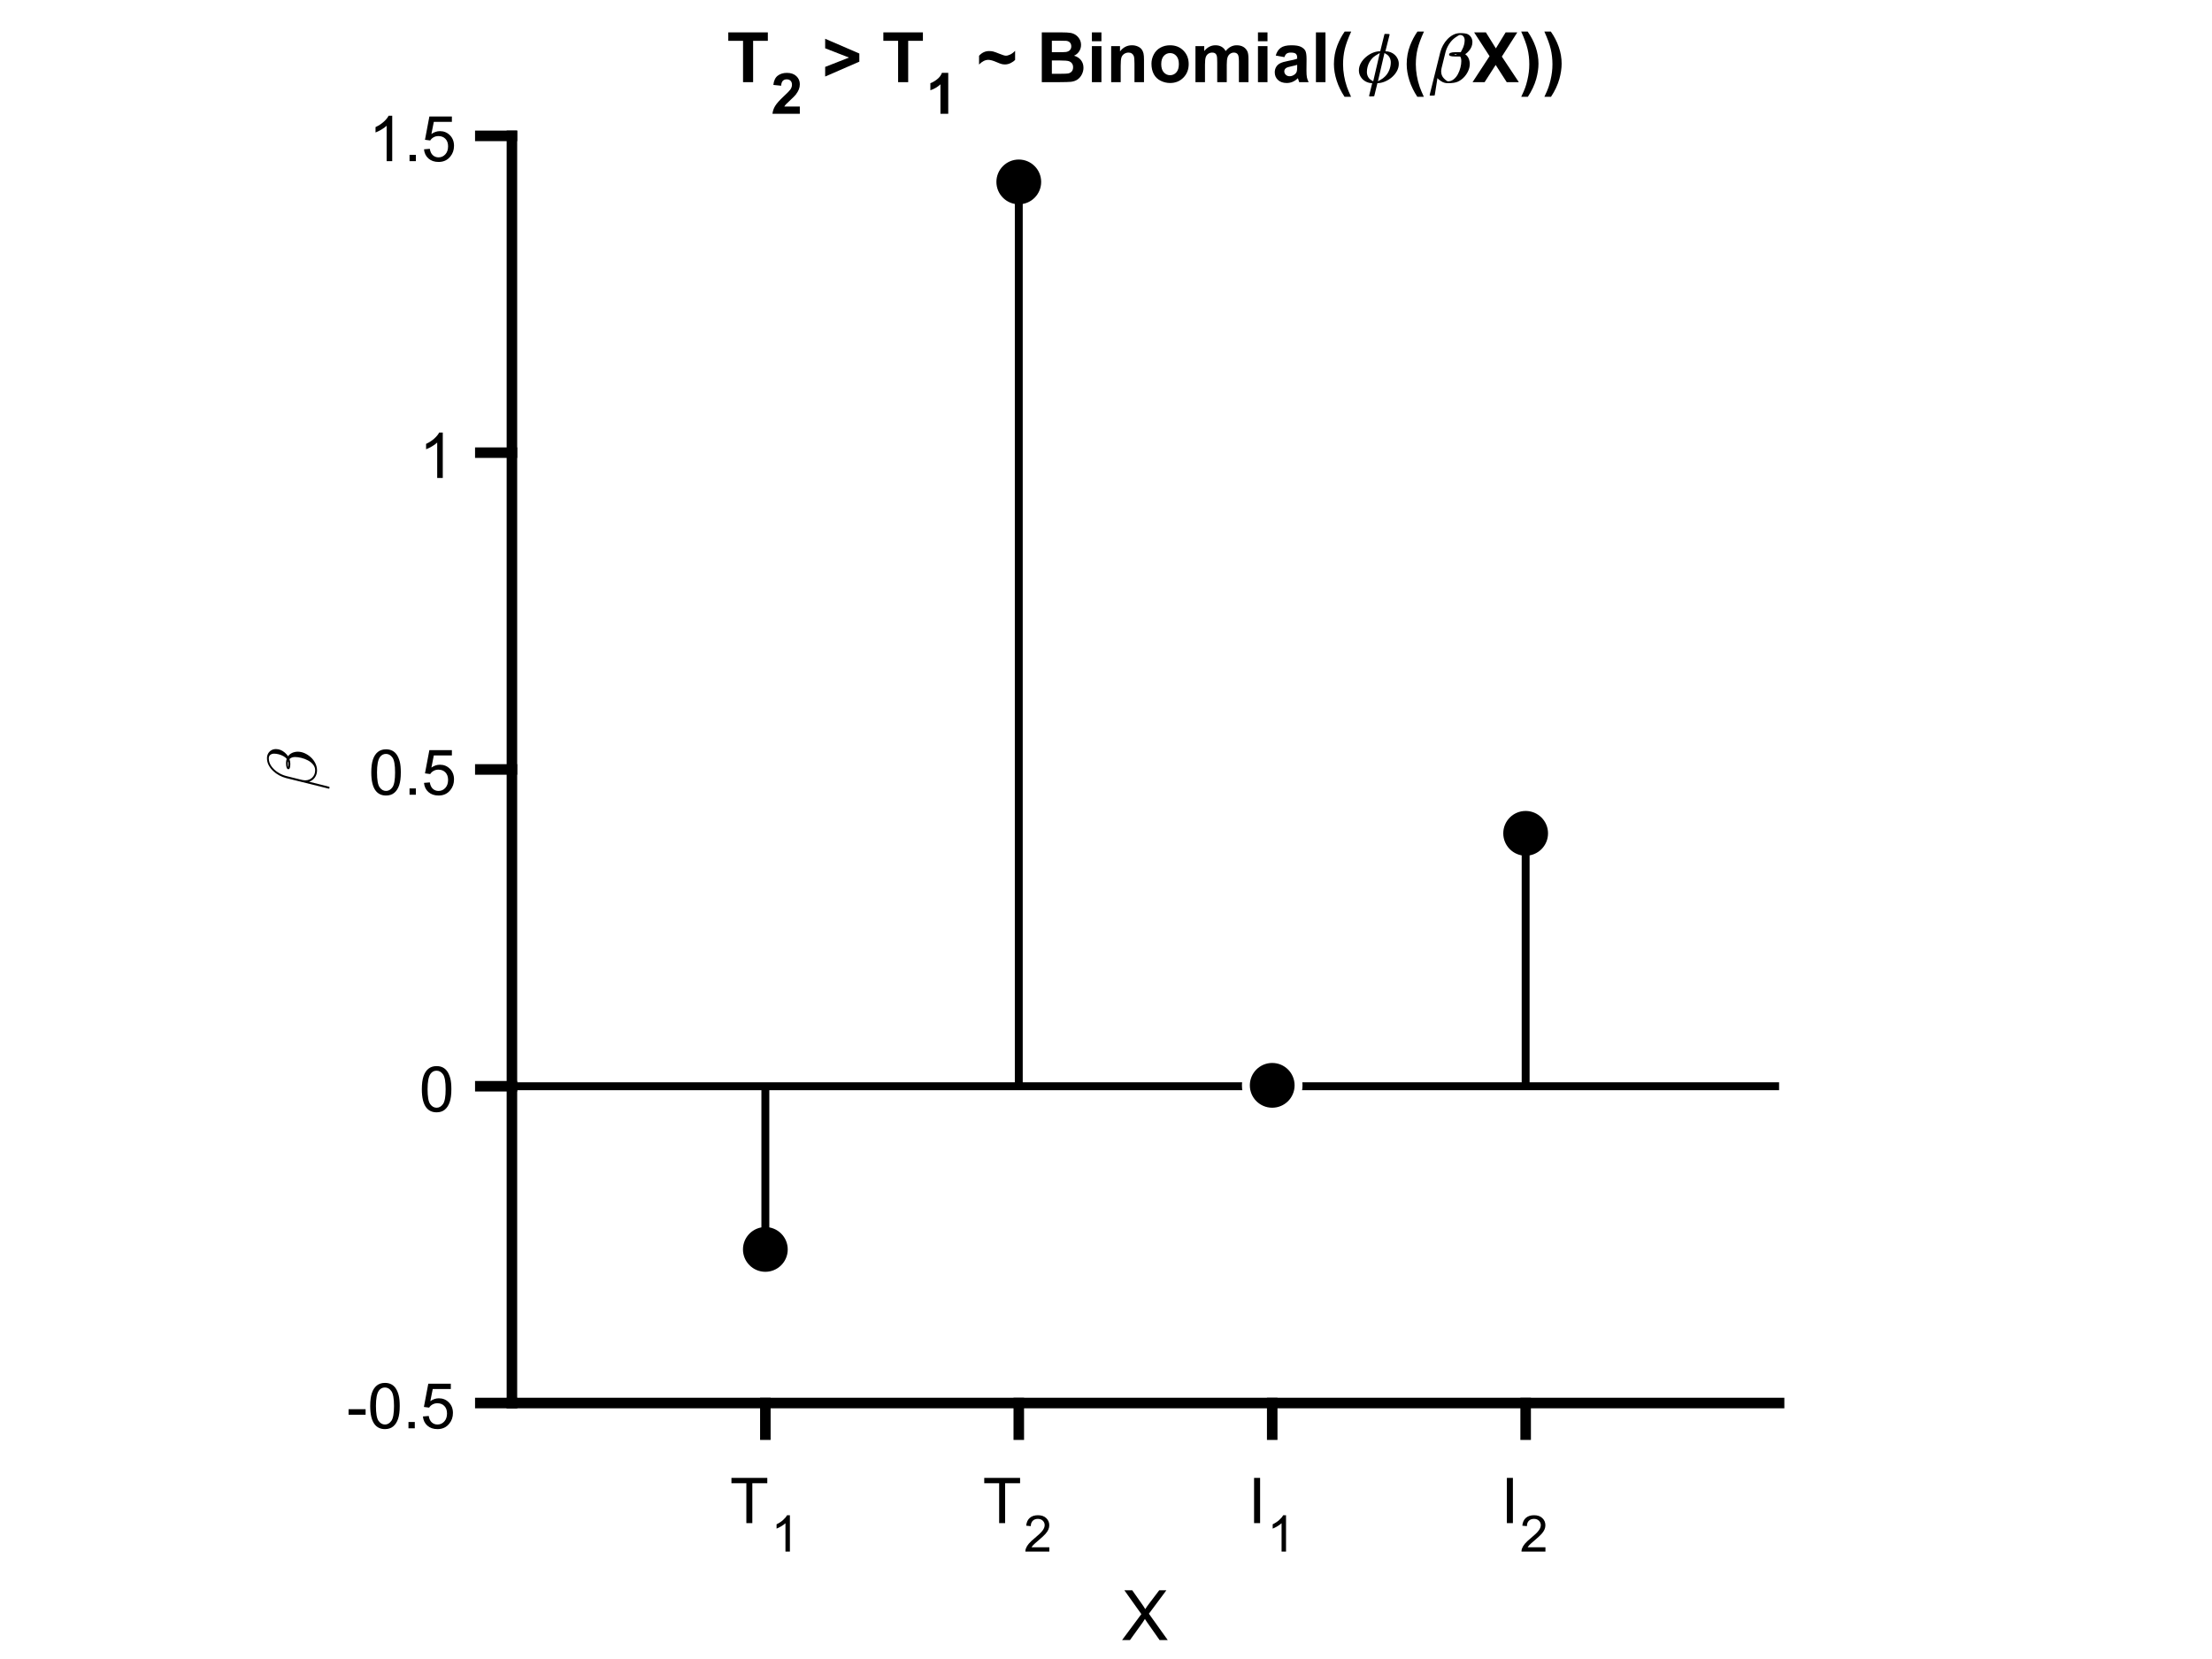
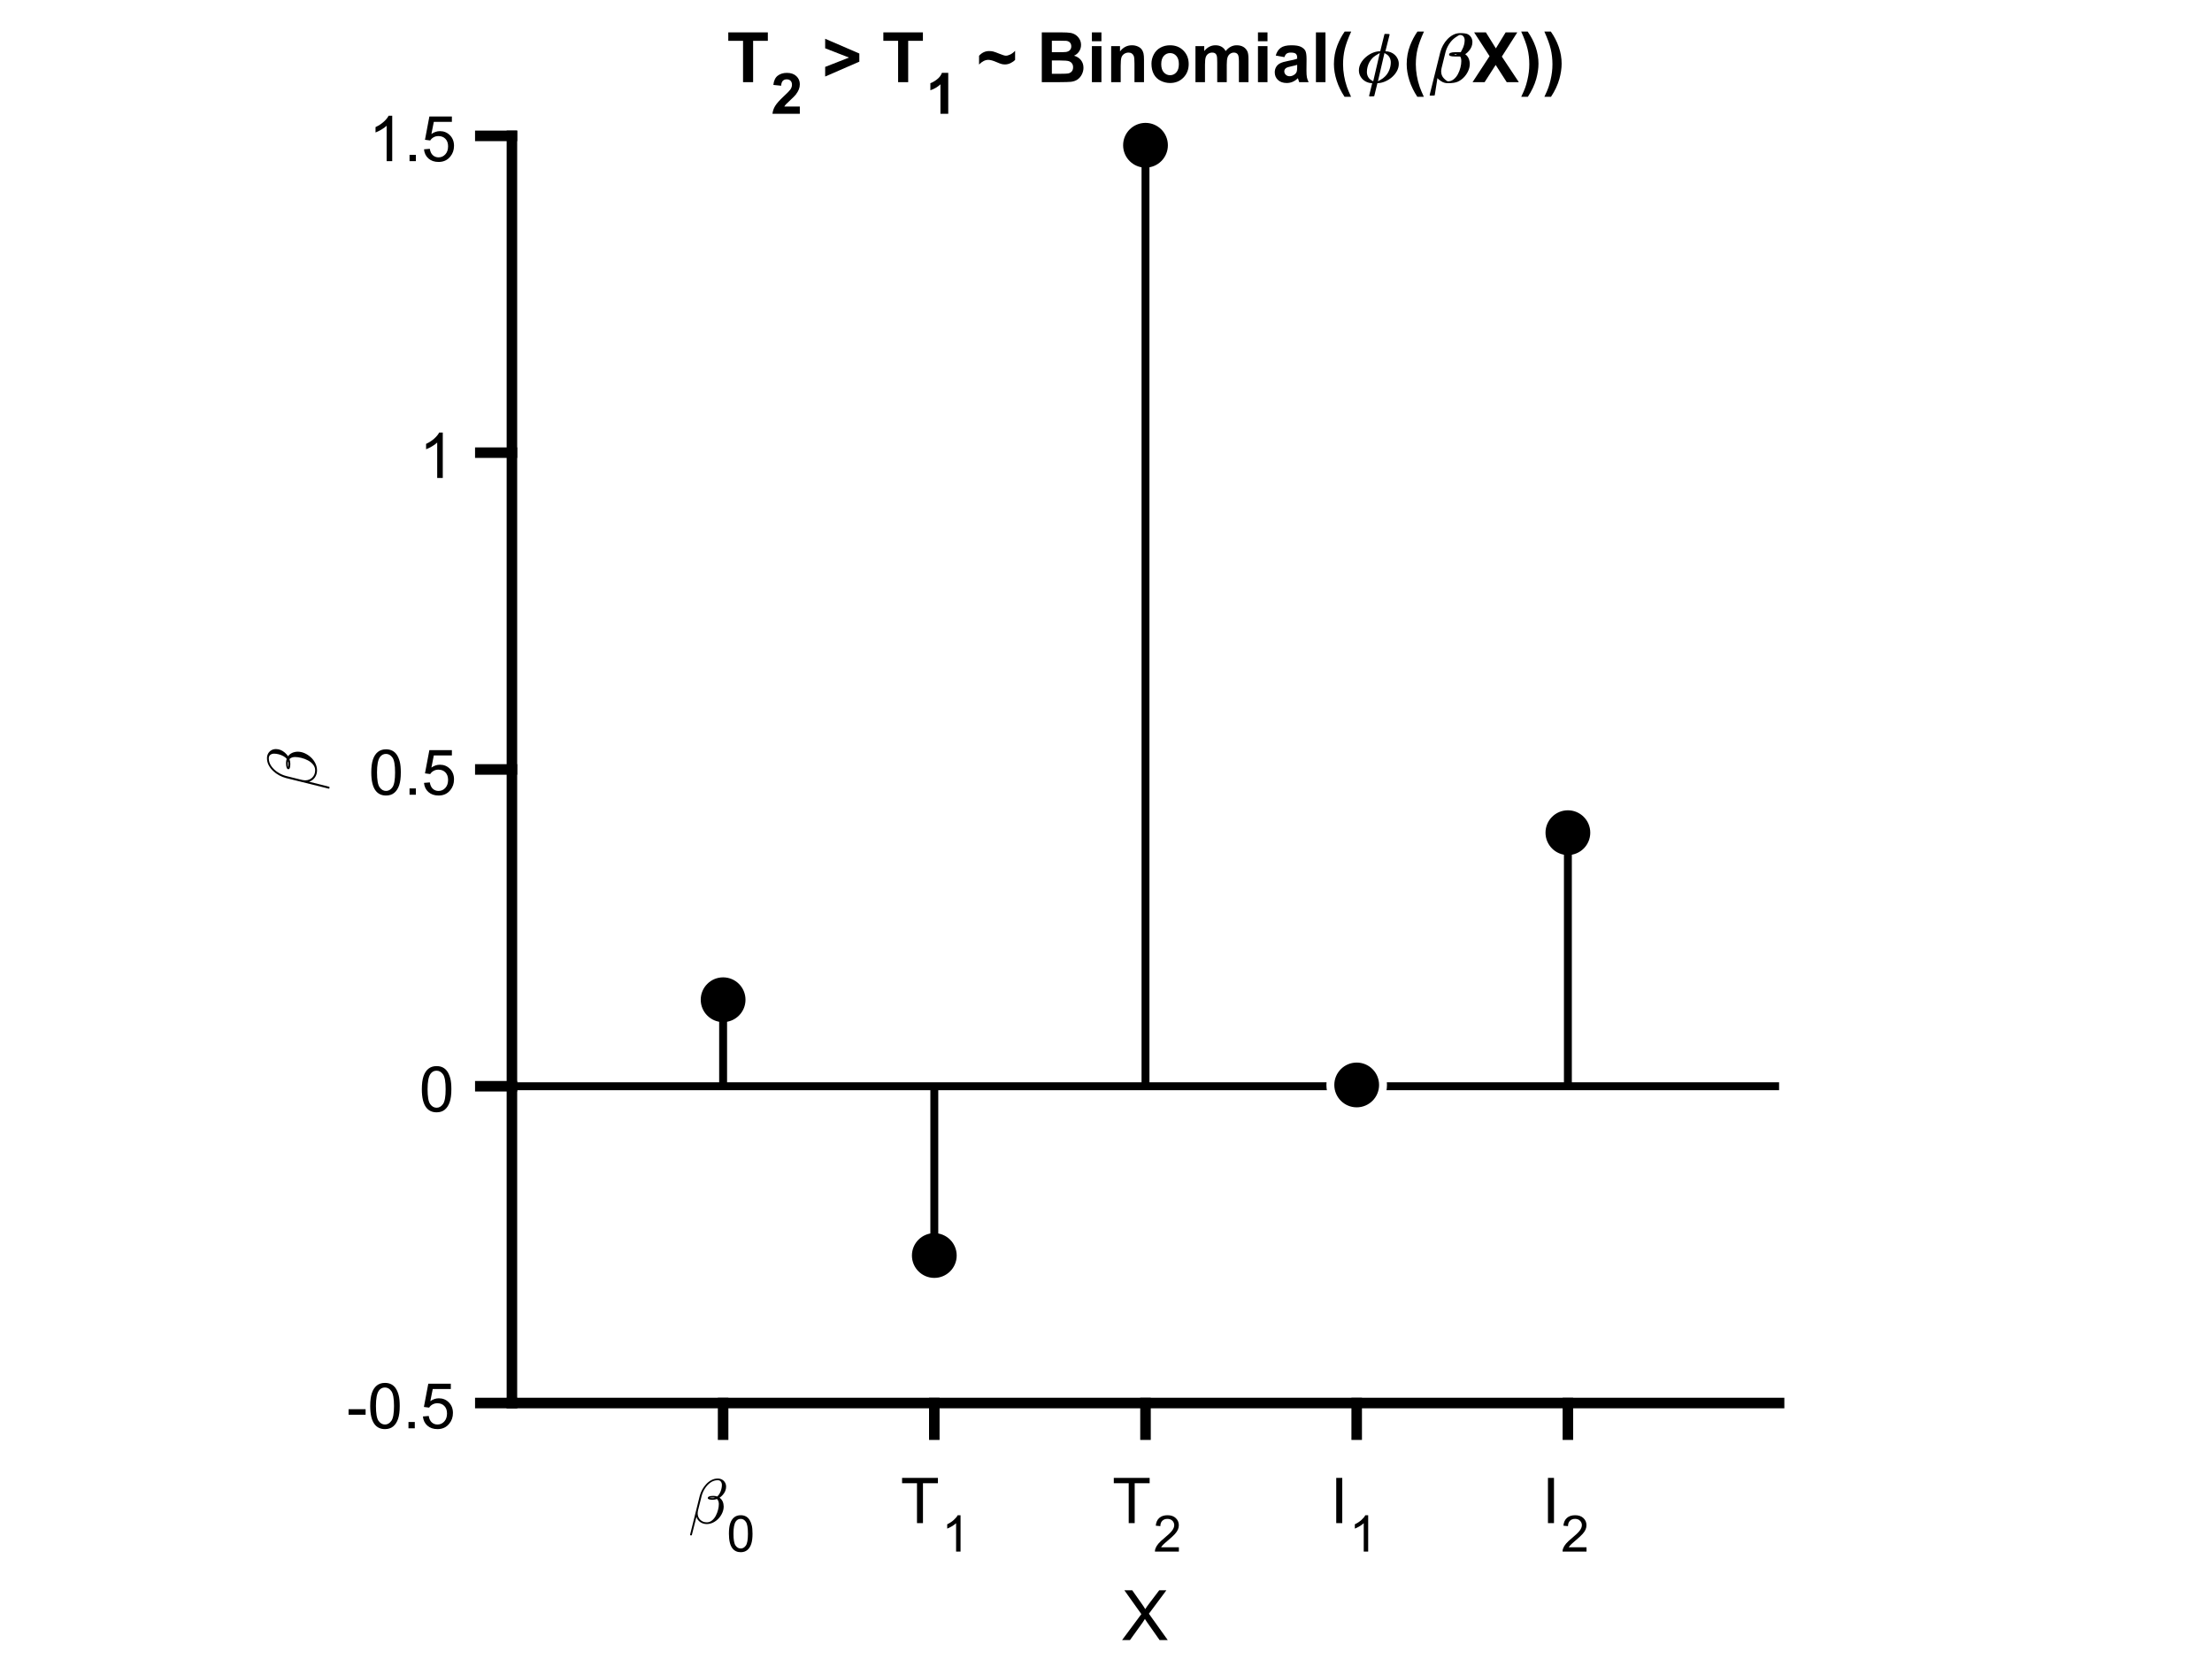
<svg xmlns="http://www.w3.org/2000/svg" style="fill-opacity:1; color-rendering:auto; color-interpolation:auto; text-rendering:auto; stroke:black; stroke-linecap:square; stroke-miterlimit:10; shape-rendering:auto; stroke-opacity:1; fill:black; stroke-dasharray:none; font-weight:normal; stroke-width:1; font-family:'Dialog'; font-style:normal; stroke-linejoin:miter; font-size:12px; stroke-dashoffset:0; image-rendering:auto;" width="700" height="525">
  <defs id="genericDefs" />
  <g>
    <defs id="defs1">
      <clipPath clipPathUnits="userSpaceOnUse" id="clipPath1">
        <path d="M0 0 L700 0 L700 525 L0 525 L0 0 Z" />
      </clipPath>
    </defs>
    <g style="fill:white; stroke:white;">
      <rect x="0" y="0" width="700" style="clip-path:url(#clipPath1); stroke:none;" height="525" />
    </g>
    <g style="fill:white; text-rendering:optimizeSpeed; color-rendering:optimizeSpeed; image-rendering:optimizeSpeed; shape-rendering:crispEdges; stroke:white; color-interpolation:sRGB;">
      <rect x="0" width="700" height="525" y="0" style="stroke:none;" />
    </g>
    <g transform="translate(230,26)" style="font-size:22px; text-rendering:geometricPrecision; image-rendering:optimizeQuality; color-rendering:optimizeQuality; font-family:'SansSerif'; color-interpolation:linearRGB; font-weight:bold;">
      <path style="stroke:none;" d="M5.141 0 L5.141 -13.078 L0.469 -13.078 L0.469 -15.75 L12.984 -15.75 L12.984 -13.078 L8.328 -13.078 L8.328 0 L5.141 0 Z" />
    </g>
    <g transform="translate(244,36)" style="font-size:17.6px; text-rendering:geometricPrecision; image-rendering:optimizeQuality; color-rendering:optimizeQuality; font-family:'SansSerif'; color-interpolation:linearRGB; font-weight:bold;">
      <path style="stroke:none;" d="M9.109 -2.297 L9.109 0 L0.453 0 Q0.594 -1.297 1.297 -2.461 Q2 -3.625 4.062 -5.562 Q5.734 -7.109 6.125 -7.672 Q6.625 -8.422 6.625 -9.172 Q6.625 -10 6.18 -10.445 Q5.734 -10.891 4.953 -10.891 Q4.188 -10.891 3.727 -10.422 Q3.266 -9.953 3.203 -8.875 L0.734 -9.125 Q0.953 -11.156 2.117 -12.047 Q3.281 -12.938 5.016 -12.938 Q6.922 -12.938 8.016 -11.906 Q9.109 -10.875 9.109 -9.359 Q9.109 -8.484 8.797 -7.695 Q8.484 -6.906 7.812 -6.047 Q7.359 -5.469 6.188 -4.398 Q5.016 -3.328 4.703 -2.977 Q4.391 -2.625 4.203 -2.297 L9.109 -2.297 Z" />
    </g>
    <g transform="translate(254,26)" style="font-size:22px; text-rendering:geometricPrecision; image-rendering:optimizeQuality; color-rendering:optimizeQuality; font-family:'SansSerif'; color-interpolation:linearRGB; font-weight:bold;">
      <path style="stroke:none;" d="M7.128 -1.781 L7.128 -4.828 L14.675 -7.781 L7.128 -10.719 L7.128 -13.734 L17.94 -9.062 L17.94 -6.484 L7.128 -1.781 ZM30.213 0 L30.213 -13.078 L25.541 -13.078 L25.541 -15.75 L38.057 -15.75 L38.057 -13.078 L33.4 -13.078 L33.4 0 L30.213 0 Z" />
    </g>
    <g transform="translate(293,36)" style="font-size:17.6px; text-rendering:geometricPrecision; image-rendering:optimizeQuality; color-rendering:optimizeQuality; font-family:'SansSerif'; color-interpolation:linearRGB; font-weight:bold;">
      <path style="stroke:none;" d="M7.078 0 L4.609 0 L4.609 -9.312 Q3.266 -8.047 1.422 -7.438 L1.422 -9.672 Q2.391 -10 3.523 -10.883 Q4.656 -11.766 5.078 -12.938 L7.078 -12.938 L7.078 0 Z" />
    </g>
    <g transform="translate(303,26)" style="font-size:22px; text-rendering:geometricPrecision; image-rendering:optimizeQuality; color-rendering:optimizeQuality; font-family:'SansSerif'; color-interpolation:linearRGB; font-weight:bold;">
      <path style="stroke:none;" d="M6.831 -5.578 L6.831 -8.359 Q8.19 -9.844 10.019 -9.844 Q10.69 -9.844 11.261 -9.711 Q11.831 -9.578 13.308 -8.977 Q14.784 -8.375 15.315 -8.375 Q15.909 -8.375 16.698 -8.75 Q17.487 -9.125 18.237 -9.922 L18.237 -7.031 Q17.753 -6.516 16.862 -6.062 Q15.972 -5.609 15.034 -5.609 Q14.487 -5.609 13.979 -5.734 Q13.472 -5.859 12.362 -6.344 Q10.706 -7.062 9.769 -7.062 Q8.269 -7.062 6.831 -5.578 ZM26.682 -15.75 L32.978 -15.75 Q34.853 -15.75 35.768 -15.594 Q36.682 -15.438 37.408 -14.945 Q38.135 -14.453 38.619 -13.633 Q39.103 -12.812 39.103 -11.781 Q39.103 -10.672 38.51 -9.75 Q37.916 -8.828 36.885 -8.375 Q38.322 -7.953 39.096 -6.945 Q39.869 -5.938 39.869 -4.562 Q39.869 -3.484 39.369 -2.477 Q38.869 -1.469 38.01 -0.859 Q37.15 -0.25 35.885 -0.109 Q35.088 -0.016 32.041 0 L26.682 0 L26.682 -15.75 ZM29.869 -13.125 L29.869 -9.484 L31.947 -9.484 Q33.807 -9.484 34.26 -9.547 Q35.072 -9.641 35.541 -10.109 Q36.01 -10.578 36.01 -11.328 Q36.01 -12.062 35.603 -12.523 Q35.197 -12.984 34.4 -13.078 Q33.932 -13.125 31.697 -13.125 L29.869 -13.125 ZM29.869 -6.859 L29.869 -2.656 L32.807 -2.656 Q34.525 -2.656 34.994 -2.75 Q35.697 -2.875 36.143 -3.375 Q36.588 -3.875 36.588 -4.719 Q36.588 -5.422 36.244 -5.914 Q35.9 -6.406 35.252 -6.633 Q34.603 -6.859 32.432 -6.859 L29.869 -6.859 ZM42.538 -12.953 L42.538 -15.75 L45.554 -15.75 L45.554 -12.953 L42.538 -12.953 ZM42.538 0 L42.538 -11.406 L45.554 -11.406 L45.554 0 L42.538 0 ZM59.025 0 L56.01 0 L56.01 -5.828 Q56.01 -7.672 55.815 -8.211 Q55.619 -8.75 55.19 -9.055 Q54.76 -9.359 54.135 -9.359 Q53.353 -9.359 52.728 -8.93 Q52.103 -8.5 51.877 -7.789 Q51.65 -7.078 51.65 -5.172 L51.65 0 L48.635 0 L48.635 -11.406 L51.432 -11.406 L51.432 -9.734 Q52.932 -11.672 55.197 -11.672 Q56.197 -11.672 57.025 -11.312 Q57.853 -10.953 58.275 -10.391 Q58.697 -9.828 58.861 -9.117 Q59.025 -8.406 59.025 -7.094 L59.025 0 ZM61.386 -5.859 Q61.386 -7.375 62.128 -8.781 Q62.87 -10.188 64.23 -10.93 Q65.589 -11.672 67.261 -11.672 Q69.855 -11.672 71.511 -9.984 Q73.167 -8.297 73.167 -5.734 Q73.167 -3.141 71.495 -1.438 Q69.823 0.266 67.292 0.266 Q65.714 0.266 64.292 -0.445 Q62.87 -1.156 62.128 -2.531 Q61.386 -3.906 61.386 -5.859 ZM64.48 -5.703 Q64.48 -4 65.292 -3.102 Q66.105 -2.203 67.276 -2.203 Q68.464 -2.203 69.261 -3.102 Q70.058 -4 70.058 -5.719 Q70.058 -7.406 69.261 -8.305 Q68.464 -9.203 67.276 -9.203 Q66.105 -9.203 65.292 -8.305 Q64.48 -7.406 64.48 -5.703 ZM75.309 -11.406 L78.09 -11.406 L78.09 -9.844 Q79.574 -11.672 81.637 -11.672 Q82.731 -11.672 83.543 -11.219 Q84.356 -10.766 84.871 -9.844 Q85.621 -10.766 86.488 -11.219 Q87.356 -11.672 88.34 -11.672 Q89.606 -11.672 90.473 -11.156 Q91.34 -10.641 91.777 -9.656 Q92.09 -8.922 92.09 -7.297 L92.09 0 L89.059 0 L89.059 -6.516 Q89.059 -8.219 88.746 -8.719 Q88.34 -9.359 87.465 -9.359 Q86.824 -9.359 86.269 -8.969 Q85.715 -8.578 85.465 -7.836 Q85.215 -7.094 85.215 -5.484 L85.215 0 L82.199 0 L82.199 -6.25 Q82.199 -7.922 82.035 -8.406 Q81.871 -8.891 81.535 -9.125 Q81.199 -9.359 80.621 -9.359 Q79.918 -9.359 79.363 -8.984 Q78.809 -8.609 78.566 -7.898 Q78.324 -7.188 78.324 -5.547 L78.324 0 L75.309 0 L75.309 -11.406 ZM95.089 -12.953 L95.089 -15.75 L98.105 -15.75 L98.105 -12.953 L95.089 -12.953 ZM95.089 0 L95.089 -11.406 L98.105 -11.406 L98.105 0 L95.089 0 ZM103.451 -7.922 L100.717 -8.422 Q101.186 -10.078 102.311 -10.875 Q103.436 -11.672 105.654 -11.672 Q107.686 -11.672 108.67 -11.188 Q109.654 -10.703 110.061 -9.969 Q110.467 -9.234 110.467 -7.266 L110.436 -3.75 Q110.436 -2.25 110.576 -1.531 Q110.717 -0.812 111.123 0 L108.139 0 Q108.014 -0.297 107.842 -0.891 Q107.764 -1.156 107.732 -1.25 Q106.967 -0.5 106.084 -0.117 Q105.201 0.266 104.201 0.266 Q102.436 0.266 101.42 -0.695 Q100.404 -1.656 100.404 -3.109 Q100.404 -4.078 100.865 -4.836 Q101.326 -5.594 102.162 -6 Q102.998 -6.406 104.561 -6.703 Q106.686 -7.094 107.498 -7.438 L107.498 -7.75 Q107.498 -8.609 107.068 -8.984 Q106.639 -9.359 105.451 -9.359 Q104.639 -9.359 104.186 -9.039 Q103.732 -8.719 103.451 -7.922 ZM107.498 -5.484 Q106.92 -5.281 105.662 -5.016 Q104.404 -4.75 104.014 -4.484 Q103.42 -4.078 103.42 -3.422 Q103.42 -2.797 103.897 -2.336 Q104.373 -1.875 105.107 -1.875 Q105.92 -1.875 106.654 -2.406 Q107.201 -2.812 107.373 -3.406 Q107.498 -3.797 107.498 -4.875 L107.498 -5.484 ZM113.436 0 L113.436 -15.75 L116.452 -15.75 L116.452 0 L113.436 0 ZM124.549 4.625 L122.486 4.625 Q120.846 2.156 119.986 -0.523 Q119.127 -3.203 119.127 -5.703 Q119.127 -8.812 120.189 -11.578 Q121.111 -13.984 122.533 -16.016 L124.596 -16.016 Q123.111 -12.766 122.564 -10.484 Q122.018 -8.203 122.018 -5.641 Q122.018 -3.875 122.338 -2.031 Q122.658 -0.188 123.236 1.484 Q123.611 2.578 124.549 4.625 Z" />
    </g>
    <g transform="translate(429,26)" style="font-size:22px; text-rendering:geometricPrecision; image-rendering:optimizeQuality; color-rendering:optimizeQuality; font-family:'mwb_cmmi10'; color-interpolation:linearRGB; font-weight:bold;">
      <path style="stroke:none;" d="M4.266 4.281 L5.25 0.312 Q4.141 0.312 3.172 -0.211 Q2.203 -0.734 1.617 -1.664 Q1.031 -2.594 1.031 -3.703 Q1.031 -4.891 1.625 -5.977 Q2.219 -7.062 3.242 -7.945 Q4.266 -8.828 5.445 -9.305 Q6.625 -9.781 7.781 -9.781 L9.109 -15.141 Q9.156 -15.266 9.281 -15.266 L9.547 -15.266 Q10.641 -15.266 10.695 -15.188 Q10.75 -15.109 10.75 -15.047 L9.422 -9.781 Q10.25 -9.781 11.023 -9.484 Q11.797 -9.188 12.391 -8.641 Q12.984 -8.094 13.32 -7.359 Q13.656 -6.625 13.656 -5.797 Q13.656 -4.594 13.062 -3.508 Q12.469 -2.422 11.469 -1.555 Q10.469 -0.688 9.242 -0.188 Q8.016 0.312 6.891 0.312 L5.891 4.391 Q5.844 4.516 4.703 4.516 L4.453 4.516 Q4.359 4.516 4.312 4.43 Q4.266 4.344 4.266 4.281 ZM5.562 -0.266 L7.641 -9.219 Q7.641 -9.219 7.25 -8.992 Q6.859 -8.766 6.312 -8.422 Q5.766 -8.078 5.328 -7.641 Q4.797 -7.094 4.383 -6.367 Q3.969 -5.641 3.766 -4.828 Q3.562 -4.016 3.562 -3.234 Q3.562 -2.406 3.914 -1.727 Q4.266 -1.047 4.914 -0.656 Q5.562 -0.266 5.562 -0.266 ZM7.047 -0.266 Q7.047 -0.266 7.898 -0.742 Q8.75 -1.219 9.344 -1.844 Q10.172 -2.672 10.648 -3.852 Q11.125 -5.031 11.125 -6.25 Q11.125 -7.062 10.773 -7.75 Q10.422 -8.438 9.773 -8.828 Q9.125 -9.219 9.125 -9.219 L7.047 -0.266 Z" />
    </g>
    <g transform="translate(444,26)" style="font-size:22px; text-rendering:geometricPrecision; image-rendering:optimizeQuality; color-rendering:optimizeQuality; font-family:'SansSerif'; color-interpolation:linearRGB; font-weight:bold;">
      <path style="stroke:none;" d="M6.578 4.625 L4.516 4.625 Q2.875 2.156 2.016 -0.523 Q1.156 -3.203 1.156 -5.703 Q1.156 -8.812 2.219 -11.578 Q3.141 -13.984 4.562 -16.016 L6.625 -16.016 Q5.141 -12.766 4.594 -10.484 Q4.047 -8.203 4.047 -5.641 Q4.047 -3.875 4.367 -2.031 Q4.688 -0.188 5.266 1.484 Q5.641 2.578 6.578 4.625 Z" />
    </g>
    <g transform="translate(452,26)" style="font-size:22px; text-rendering:geometricPrecision; image-rendering:optimizeQuality; color-rendering:optimizeQuality; font-family:'mwb_cmmi10'; color-interpolation:linearRGB; font-weight:bold;">
      <path style="stroke:none;" d="M0.594 4.266 Q0.531 4.266 0.477 4.188 Q0.422 4.109 0.422 4.047 L3.797 -9.547 Q4.094 -10.641 4.648 -11.672 Q5.203 -12.703 6.047 -13.594 Q6.891 -14.484 7.906 -15 Q8.922 -15.516 10.062 -15.516 Q11.875 -15.516 12.531 -15.156 Q13.188 -14.797 13.57 -14.148 Q13.953 -13.5 13.953 -12.672 Q13.953 -11.891 13.656 -11.18 Q13.359 -10.469 12.82 -9.852 Q12.281 -9.234 11.672 -8.844 Q12.016 -8.609 12.297 -8.266 Q12.578 -7.922 12.75 -7.539 Q12.922 -7.156 13.023 -6.688 Q13.125 -6.219 13.125 -5.812 Q13.125 -4.688 12.641 -3.594 Q12.156 -2.5 11.32 -1.602 Q10.484 -0.703 9.414 -0.188 Q8.344 0.328 6.203 0.328 Q4.969 0.328 3.984 -0.344 Q3 -1.016 2.891 -1.312 L2.031 4.141 Q2.031 4.266 0.859 4.266 L0.594 4.266 ZM6.25 -0.266 Q7.234 -0.266 8.039 -0.914 Q8.844 -1.562 9.367 -2.547 Q9.891 -3.531 10.164 -4.633 Q10.438 -5.734 10.438 -6.641 Q10.438 -7.75 10.047 -8.125 Q10.031 -8.125 8.312 -8.125 Q6.578 -8.125 6.578 -8.719 Q6.578 -9.484 8.562 -9.484 Q10.266 -9.484 10.266 -9.484 Q10.328 -9.625 10.719 -10.336 Q11.109 -11.047 11.305 -11.82 Q11.5 -12.594 11.5 -13.266 Q11.5 -13.984 11.125 -14.461 Q10.75 -14.938 10.016 -14.938 Q9.672 -14.938 8.516 -14.109 Q7.359 -13.281 6.562 -12.023 Q5.766 -10.766 5.422 -9.422 L4.219 -4.562 Q4.094 -4.047 4.062 -3.422 Q4.062 -2.047 4.961 -1.156 Q5.859 -0.266 6.25 -0.266 ZM8.234 -8.781 Q8.578 -8.688 8.578 -8.688 Q8.719 -8.688 9.094 -8.812 Q9.062 -8.844 9 -8.844 Q8.766 -8.906 8.5 -8.906 Q8.5 -8.906 8.234 -8.781 Z" />
    </g>
    <g transform="translate(466,26)" style="font-size:22px; text-rendering:geometricPrecision; image-rendering:optimizeQuality; color-rendering:optimizeQuality; font-family:'SansSerif'; color-interpolation:linearRGB; font-weight:bold;">
      <path style="stroke:none;" d="M0 0 L5.375 -8.219 L0.5 -15.75 L4.219 -15.75 L7.375 -10.688 L10.469 -15.75 L14.156 -15.75 L9.266 -8.094 L14.641 0 L10.812 0 L7.312 -5.453 L3.812 0 L0 0 ZM15.408 4.625 Q16.314 2.719 16.674 1.695 Q17.033 0.672 17.346 -0.656 Q17.658 -1.984 17.807 -3.188 Q17.955 -4.391 17.955 -5.641 Q17.955 -8.203 17.408 -10.484 Q16.861 -12.766 15.393 -16.016 L17.439 -16.016 Q19.064 -13.703 19.963 -11.117 Q20.861 -8.531 20.861 -5.859 Q20.861 -3.625 20.158 -1.047 Q19.346 1.828 17.502 4.625 L15.408 4.625 ZM22.734 4.625 Q23.641 2.719 24 1.695 Q24.359 0.672 24.672 -0.656 Q24.984 -1.984 25.133 -3.188 Q25.281 -4.391 25.281 -5.641 Q25.281 -8.203 24.734 -10.484 Q24.188 -12.766 22.719 -16.016 L24.766 -16.016 Q26.391 -13.703 27.289 -11.117 Q28.188 -8.531 28.188 -5.859 Q28.188 -3.625 27.484 -1.047 Q26.672 1.828 24.828 4.625 L22.734 4.625 Z" />
    </g>
    <g style="stroke-linecap:butt; text-rendering:geometricPrecision; color-rendering:optimizeQuality; image-rendering:optimizeQuality; stroke-linejoin:round; color-interpolation:linearRGB; stroke-width:2.5;">
      <line y2="343.75" style="fill:none;" x1="162" x2="563" y1="343.75" />
    </g>
-     <g style="text-rendering:geometricPrecision; color-rendering:optimizeQuality; color-interpolation:linearRGB; image-rendering:optimizeQuality;" transform="translate(242.2,395.3869)">
+     <g style="text-rendering:geometricPrecision; color-rendering:optimizeQuality; color-interpolation:linearRGB; image-rendering:optimizeQuality;" transform="translate(228.8333,316.3712)">
      <circle r="8.333" style="stroke:none;" cx="0" cy="0" />
    </g>
-     <g transform="translate(242.2,395.3869)" style="stroke-linecap:butt; fill:white; text-rendering:geometricPrecision; image-rendering:optimizeQuality; color-rendering:optimizeQuality; stroke-linejoin:round; stroke:white; color-interpolation:linearRGB; stroke-width:2.5;">
+     <g transform="translate(228.8333,316.3712)" style="stroke-linecap:butt; fill:white; text-rendering:geometricPrecision; image-rendering:optimizeQuality; color-rendering:optimizeQuality; stroke-linejoin:round; stroke:white; color-interpolation:linearRGB; stroke-width:2.5;">
      <path style="stroke:none;" d="M0 -7.083 C3.912 -7.083 7.083 -3.912 7.083 0 L7.083 0 C7.083 3.912 3.912 7.083 -0 7.083 C-3.912 7.083 -7.083 3.912 -7.083 -0 C-7.083 -3.912 -3.912 -7.083 0 -7.083 ZM0 -9.583 C-5.293 -9.583 -9.583 -5.293 -9.583 -0 C-9.583 5.293 -5.293 9.583 -0 9.583 C5.293 9.583 9.583 5.293 9.583 0 L9.583 0 C9.583 -5.293 5.293 -9.583 0 -9.583 Z" />
    </g>
-     <g style="text-rendering:geometricPrecision; color-rendering:optimizeQuality; color-interpolation:linearRGB; image-rendering:optimizeQuality;" transform="translate(322.4,57.5682)">
+     <g style="text-rendering:geometricPrecision; color-rendering:optimizeQuality; color-interpolation:linearRGB; image-rendering:optimizeQuality;" transform="translate(295.6667,397.3166)">
      <circle r="8.333" style="stroke:none;" cx="0" cy="0" />
    </g>
-     <g transform="translate(322.4,57.5682)" style="stroke-linecap:butt; fill:white; text-rendering:geometricPrecision; image-rendering:optimizeQuality; color-rendering:optimizeQuality; stroke-linejoin:round; stroke:white; color-interpolation:linearRGB; stroke-width:2.5;">
+     <g transform="translate(295.6667,397.3166)" style="stroke-linecap:butt; fill:white; text-rendering:geometricPrecision; image-rendering:optimizeQuality; color-rendering:optimizeQuality; stroke-linejoin:round; stroke:white; color-interpolation:linearRGB; stroke-width:2.5;">
      <path style="stroke:none;" d="M0 -7.083 C3.912 -7.083 7.083 -3.912 7.083 0 L7.083 0 C7.083 3.912 3.912 7.083 -0 7.083 C-3.912 7.083 -7.083 3.912 -7.083 -0 C-7.083 -3.912 -3.912 -7.083 0 -7.083 ZM0 -9.583 C-5.293 -9.583 -9.583 -5.293 -9.583 -0 C-9.583 5.293 -5.293 9.583 -0 9.583 C5.293 9.583 9.583 5.293 9.583 0 L9.583 0 C9.583 -5.293 5.293 -9.583 0 -9.583 Z" />
    </g>
-     <g style="text-rendering:geometricPrecision; color-rendering:optimizeQuality; color-interpolation:linearRGB; image-rendering:optimizeQuality;" transform="translate(402.6,343.4615)">
+     <g style="text-rendering:geometricPrecision; color-rendering:optimizeQuality; color-interpolation:linearRGB; image-rendering:optimizeQuality;" transform="translate(362.5,45.9678)">
      <circle r="8.333" style="stroke:none;" cx="0" cy="0" />
    </g>
-     <g transform="translate(402.6,343.4615)" style="stroke-linecap:butt; fill:white; text-rendering:geometricPrecision; image-rendering:optimizeQuality; color-rendering:optimizeQuality; stroke-linejoin:round; stroke:white; color-interpolation:linearRGB; stroke-width:2.5;">
+     <g transform="translate(362.5,45.9678)" style="stroke-linecap:butt; fill:white; text-rendering:geometricPrecision; image-rendering:optimizeQuality; color-rendering:optimizeQuality; stroke-linejoin:round; stroke:white; color-interpolation:linearRGB; stroke-width:2.5;">
      <path style="stroke:none;" d="M0 -7.083 C3.912 -7.083 7.083 -3.912 7.083 0 L7.083 0 C7.083 3.912 3.912 7.083 -0 7.083 C-3.912 7.083 -7.083 3.912 -7.083 -0 C-7.083 -3.912 -3.912 -7.083 0 -7.083 ZM0 -9.583 C-5.293 -9.583 -9.583 -5.293 -9.583 -0 C-9.583 5.293 -5.293 9.583 -0 9.583 C5.293 9.583 9.583 5.293 9.583 0 L9.583 0 C9.583 -5.293 5.293 -9.583 0 -9.583 Z" />
    </g>
-     <g style="text-rendering:geometricPrecision; color-rendering:optimizeQuality; color-interpolation:linearRGB; image-rendering:optimizeQuality;" transform="translate(482.8,263.7159)">
+     <g style="text-rendering:geometricPrecision; color-rendering:optimizeQuality; color-interpolation:linearRGB; image-rendering:optimizeQuality;" transform="translate(429.3333,343.3389)">
      <circle r="8.333" style="stroke:none;" cx="0" cy="0" />
    </g>
-     <g transform="translate(482.8,263.7159)" style="stroke-linecap:butt; fill:white; text-rendering:geometricPrecision; image-rendering:optimizeQuality; color-rendering:optimizeQuality; stroke-linejoin:round; stroke:white; color-interpolation:linearRGB; stroke-width:2.5;">
+     <g transform="translate(429.3333,343.3389)" style="stroke-linecap:butt; fill:white; text-rendering:geometricPrecision; image-rendering:optimizeQuality; color-rendering:optimizeQuality; stroke-linejoin:round; stroke:white; color-interpolation:linearRGB; stroke-width:2.5;">
      <path style="stroke:none;" d="M0 -7.083 C3.912 -7.083 7.083 -3.912 7.083 0 L7.083 0 C7.083 3.912 3.912 7.083 -0 7.083 C-3.912 7.083 -7.083 3.912 -7.083 -0 C-7.083 -3.912 -3.912 -7.083 0 -7.083 ZM0 -9.583 C-5.293 -9.583 -9.583 -5.293 -9.583 -0 C-9.583 5.293 -5.293 9.583 -0 9.583 C5.293 9.583 9.583 5.293 9.583 0 L9.583 0 C9.583 -5.293 5.293 -9.583 0 -9.583 Z" />
-       <line transform="translate(-482.8,-263.7159)" x1="242.2" x2="242.2" y1="343.75" style="fill:none; stroke:black;" y2="395.387" />
-       <line transform="translate(-482.8,-263.7159)" x1="322.4" x2="322.4" y1="343.75" style="fill:none; stroke:black;" y2="57.568" />
-       <line transform="translate(-482.8,-263.7159)" x1="402.6" x2="402.6" y1="343.75" style="fill:none; stroke:black;" y2="343.462" />
-       <line transform="translate(-482.8,-263.7159)" x1="482.8" x2="482.8" y1="343.75" style="fill:none; stroke:black;" y2="263.716" />
+     </g>
+     <g style="text-rendering:geometricPrecision; color-rendering:optimizeQuality; color-interpolation:linearRGB; image-rendering:optimizeQuality;" transform="translate(496.1667,263.5048)">
+       <circle r="8.333" style="stroke:none;" cx="0" cy="0" />
+     </g>
+     <g transform="translate(496.1667,263.5048)" style="stroke-linecap:butt; fill:white; text-rendering:geometricPrecision; image-rendering:optimizeQuality; color-rendering:optimizeQuality; stroke-linejoin:round; stroke:white; color-interpolation:linearRGB; stroke-width:2.5;">
+       <path style="stroke:none;" d="M0 -7.083 C3.912 -7.083 7.083 -3.912 7.083 0 L7.083 0 C7.083 3.912 3.912 7.083 -0 7.083 C-3.912 7.083 -7.083 3.912 -7.083 -0 C-7.083 -3.912 -3.912 -7.083 0 -7.083 ZM0 -9.583 C-5.293 -9.583 -9.583 -5.293 -9.583 -0 C-9.583 5.293 -5.293 9.583 -0 9.583 C5.293 9.583 9.583 5.293 9.583 0 L9.583 0 C9.583 -5.293 5.293 -9.583 0 -9.583 Z" />
+       <line transform="translate(-496.1667,-263.5048)" x1="228.833" x2="228.833" y1="343.75" style="fill:none; stroke:black;" y2="316.371" />
+       <line transform="translate(-496.1667,-263.5048)" x1="295.667" x2="295.667" y1="343.75" style="fill:none; stroke:black;" y2="397.317" />
+       <line transform="translate(-496.1667,-263.5048)" x1="362.5" x2="362.5" y1="343.75" style="fill:none; stroke:black;" y2="45.968" />
+       <line transform="translate(-496.1667,-263.5048)" x1="429.333" x2="429.333" y1="343.75" style="fill:none; stroke:black;" y2="343.339" />
+       <line transform="translate(-496.1667,-263.5048)" x1="496.167" x2="496.167" y1="343.75" style="fill:none; stroke:black;" y2="263.505" />
    </g>
    <g style="text-rendering:geometricPrecision; stroke-width:3.333; color-interpolation:linearRGB; color-rendering:optimizeQuality; image-rendering:optimizeQuality; stroke-linejoin:round;">
      <line y2="444" style="fill:none;" x1="162" x2="563" y1="444" />
-       <line y2="454" style="fill:none;" x1="242.2" x2="242.2" y1="444" />
-       <line y2="454" style="fill:none;" x1="322.4" x2="322.4" y1="444" />
-       <line y2="454" style="fill:none;" x1="402.6" x2="402.6" y1="444" />
-       <line y2="454" style="fill:none;" x1="482.8" x2="482.8" y1="444" />
+       <line y2="454" style="fill:none;" x1="228.833" x2="228.833" y1="444" />
+       <line y2="454" style="fill:none;" x1="295.667" x2="295.667" y1="444" />
+       <line y2="454" style="fill:none;" x1="362.5" x2="362.5" y1="444" />
+       <line y2="454" style="fill:none;" x1="429.333" x2="429.333" y1="444" />
+       <line y2="454" style="fill:none;" x1="496.167" x2="496.167" y1="444" />
    </g>
-     <g transform="translate(231,482)" style="font-size:20px; text-rendering:geometricPrecision; color-rendering:optimizeQuality; image-rendering:optimizeQuality; font-family:'SansSerif'; color-interpolation:linearRGB;">
+     <g transform="translate(218,482)" style="font-size:20px; text-rendering:geometricPrecision; color-rendering:optimizeQuality; image-rendering:optimizeQuality; font-family:'mwb_cmmi10'; color-interpolation:linearRGB;">
+       <path style="stroke:none;" d="M0.531 3.875 Q0.484 3.875 0.43 3.805 Q0.375 3.734 0.375 3.688 L3.453 -8.688 Q3.719 -9.672 4.227 -10.609 Q4.734 -11.547 5.5 -12.359 Q6.266 -13.172 7.188 -13.641 Q8.109 -14.109 9.141 -14.109 Q9.891 -14.109 10.484 -13.781 Q11.078 -13.453 11.43 -12.859 Q11.781 -12.266 11.781 -11.531 Q11.781 -10.812 11.508 -10.164 Q11.234 -9.516 10.742 -8.953 Q10.25 -8.391 9.703 -8.031 Q10.016 -7.828 10.273 -7.516 Q10.531 -7.203 10.688 -6.852 Q10.844 -6.5 10.93 -6.078 Q11.016 -5.656 11.016 -5.281 Q11.016 -4.266 10.578 -3.266 Q10.141 -2.266 9.383 -1.453 Q8.625 -0.641 7.648 -0.172 Q6.672 0.297 5.641 0.297 Q4.516 0.297 3.617 -0.312 Q2.719 -0.922 2.391 -1.984 L0.938 3.766 Q0.938 3.875 0.781 3.875 L0.531 3.875 ZM5.688 -0.25 Q6.578 -0.25 7.305 -0.836 Q8.031 -1.422 8.508 -2.32 Q8.984 -3.219 9.234 -4.219 Q9.484 -5.219 9.484 -6.031 Q9.484 -7.047 8.891 -7.641 Q8.219 -7.391 7.562 -7.391 Q5.984 -7.391 5.984 -7.922 Q5.984 -8.625 7.781 -8.625 Q8.422 -8.625 8.969 -8.422 Q9.391 -8.75 9.742 -9.398 Q10.094 -10.047 10.273 -10.75 Q10.453 -11.453 10.453 -12.062 Q10.453 -12.719 10.109 -13.148 Q9.766 -13.578 9.109 -13.578 Q7.875 -13.578 6.828 -12.828 Q5.781 -12.078 5.062 -10.93 Q4.344 -9.781 4.031 -8.562 L2.922 -4.141 Q2.812 -3.688 2.781 -3.109 Q2.781 -1.859 3.602 -1.055 Q4.422 -0.25 5.688 -0.25 ZM6.578 -7.984 Q6.891 -7.906 7.578 -7.906 Q7.922 -7.906 8.266 -8.016 Q8.25 -8.031 8.188 -8.031 Q7.969 -8.094 7.719 -8.094 Q6.812 -8.094 6.578 -7.984 Z" />
+     </g>
+     <g transform="translate(230,491)" style="font-size:16px; text-rendering:geometricPrecision; color-rendering:optimizeQuality; image-rendering:optimizeQuality; font-family:'SansSerif'; color-interpolation:linearRGB;">
+       <path style="stroke:none;" d="M0.672 -5.656 Q0.672 -7.688 1.086 -8.922 Q1.5 -10.156 2.328 -10.828 Q3.156 -11.5 4.406 -11.5 Q5.328 -11.5 6.023 -11.133 Q6.719 -10.766 7.172 -10.062 Q7.625 -9.359 7.883 -8.359 Q8.141 -7.359 8.141 -5.656 Q8.141 -3.641 7.727 -2.398 Q7.312 -1.156 6.484 -0.477 Q5.656 0.203 4.406 0.203 Q2.75 0.203 1.797 -1 Q0.672 -2.422 0.672 -5.656 ZM2.109 -5.656 Q2.109 -2.828 2.773 -1.898 Q3.438 -0.969 4.406 -0.969 Q5.375 -0.969 6.031 -1.906 Q6.688 -2.844 6.688 -5.656 Q6.688 -8.484 6.031 -9.414 Q5.375 -10.344 4.391 -10.344 Q3.422 -10.344 2.844 -9.516 Q2.109 -8.469 2.109 -5.656 Z" />
+     </g>
+     <g transform="translate(285,482)" style="font-size:20px; text-rendering:geometricPrecision; color-rendering:optimizeQuality; image-rendering:optimizeQuality; font-family:'SansSerif'; color-interpolation:linearRGB;">
      <path style="stroke:none;" d="M5.188 0 L5.188 -12.625 L0.469 -12.625 L0.469 -14.312 L11.812 -14.312 L11.812 -12.625 L7.078 -12.625 L7.078 0 L5.188 0 Z" />
    </g>
-     <g transform="translate(244,491)" style="font-size:16px; text-rendering:geometricPrecision; color-rendering:optimizeQuality; image-rendering:optimizeQuality; font-family:'SansSerif'; color-interpolation:linearRGB;">
+     <g transform="translate(298,491)" style="font-size:16px; text-rendering:geometricPrecision; color-rendering:optimizeQuality; image-rendering:optimizeQuality; font-family:'SansSerif'; color-interpolation:linearRGB;">
      <path style="stroke:none;" d="M5.969 0 L4.562 0 L4.562 -8.969 Q4.047 -8.484 3.227 -8 Q2.406 -7.516 1.75 -7.266 L1.75 -8.625 Q2.922 -9.188 3.805 -9.977 Q4.688 -10.766 5.062 -11.5 L5.969 -11.5 L5.969 0 Z" />
    </g>
-     <g transform="translate(311,482)" style="font-size:20px; text-rendering:geometricPrecision; color-rendering:optimizeQuality; image-rendering:optimizeQuality; font-family:'SansSerif'; color-interpolation:linearRGB;">
+     <g transform="translate(352,482)" style="font-size:20px; text-rendering:geometricPrecision; color-rendering:optimizeQuality; image-rendering:optimizeQuality; font-family:'SansSerif'; color-interpolation:linearRGB;">
      <path style="stroke:none;" d="M5.188 0 L5.188 -12.625 L0.469 -12.625 L0.469 -14.312 L11.812 -14.312 L11.812 -12.625 L7.078 -12.625 L7.078 0 L5.188 0 Z" />
    </g>
-     <g transform="translate(324,491)" style="font-size:16px; text-rendering:geometricPrecision; color-rendering:optimizeQuality; image-rendering:optimizeQuality; font-family:'SansSerif'; color-interpolation:linearRGB;">
+     <g transform="translate(365,491)" style="font-size:16px; text-rendering:geometricPrecision; color-rendering:optimizeQuality; image-rendering:optimizeQuality; font-family:'SansSerif'; color-interpolation:linearRGB;">
      <path style="stroke:none;" d="M8.062 -1.359 L8.062 0 L0.484 0 Q0.469 -0.516 0.656 -0.984 Q0.938 -1.75 1.578 -2.5 Q2.219 -3.25 3.422 -4.234 Q5.281 -5.766 5.938 -6.664 Q6.594 -7.562 6.594 -8.359 Q6.594 -9.188 6 -9.766 Q5.406 -10.344 4.438 -10.344 Q3.422 -10.344 2.812 -9.734 Q2.203 -9.125 2.203 -8.047 L0.75 -8.188 Q0.906 -9.812 1.875 -10.656 Q2.844 -11.5 4.469 -11.5 Q6.125 -11.5 7.086 -10.586 Q8.047 -9.672 8.047 -8.328 Q8.047 -7.641 7.766 -6.977 Q7.484 -6.312 6.828 -5.578 Q6.172 -4.844 4.656 -3.562 Q3.391 -2.5 3.031 -2.117 Q2.672 -1.734 2.438 -1.359 L8.062 -1.359 Z" />
    </g>
-     <g transform="translate(395,482)" style="font-size:20px; text-rendering:geometricPrecision; color-rendering:optimizeQuality; image-rendering:optimizeQuality; font-family:'SansSerif'; color-interpolation:linearRGB;">
+     <g transform="translate(421,482)" style="font-size:20px; text-rendering:geometricPrecision; color-rendering:optimizeQuality; image-rendering:optimizeQuality; font-family:'SansSerif'; color-interpolation:linearRGB;">
      <path style="stroke:none;" d="M1.859 0 L1.859 -14.312 L3.766 -14.312 L3.766 0 L1.859 0 Z" />
    </g>
-     <g transform="translate(401,491)" style="font-size:16px; text-rendering:geometricPrecision; color-rendering:optimizeQuality; image-rendering:optimizeQuality; font-family:'SansSerif'; color-interpolation:linearRGB;">
+     <g transform="translate(427,491)" style="font-size:16px; text-rendering:geometricPrecision; color-rendering:optimizeQuality; image-rendering:optimizeQuality; font-family:'SansSerif'; color-interpolation:linearRGB;">
      <path style="stroke:none;" d="M5.969 0 L4.562 0 L4.562 -8.969 Q4.047 -8.484 3.227 -8 Q2.406 -7.516 1.75 -7.266 L1.75 -8.625 Q2.922 -9.188 3.805 -9.977 Q4.688 -10.766 5.062 -11.5 L5.969 -11.5 L5.969 0 Z" />
    </g>
-     <g transform="translate(475,482)" style="font-size:20px; text-rendering:geometricPrecision; color-rendering:optimizeQuality; image-rendering:optimizeQuality; font-family:'SansSerif'; color-interpolation:linearRGB;">
+     <g transform="translate(488,482)" style="font-size:20px; text-rendering:geometricPrecision; color-rendering:optimizeQuality; image-rendering:optimizeQuality; font-family:'SansSerif'; color-interpolation:linearRGB;">
      <path style="stroke:none;" d="M1.859 0 L1.859 -14.312 L3.766 -14.312 L3.766 0 L1.859 0 Z" />
    </g>
-     <g transform="translate(481,491)" style="font-size:16px; text-rendering:geometricPrecision; color-rendering:optimizeQuality; image-rendering:optimizeQuality; font-family:'SansSerif'; color-interpolation:linearRGB;">
+     <g transform="translate(494,491)" style="font-size:16px; text-rendering:geometricPrecision; color-rendering:optimizeQuality; image-rendering:optimizeQuality; font-family:'SansSerif'; color-interpolation:linearRGB;">
      <path style="stroke:none;" d="M8.062 -1.359 L8.062 0 L0.484 0 Q0.469 -0.516 0.656 -0.984 Q0.938 -1.75 1.578 -2.5 Q2.219 -3.25 3.422 -4.234 Q5.281 -5.766 5.938 -6.664 Q6.594 -7.562 6.594 -8.359 Q6.594 -9.188 6 -9.766 Q5.406 -10.344 4.438 -10.344 Q3.422 -10.344 2.812 -9.734 Q2.203 -9.125 2.203 -8.047 L0.75 -8.188 Q0.906 -9.812 1.875 -10.656 Q2.844 -11.5 4.469 -11.5 Q6.125 -11.5 7.086 -10.586 Q8.047 -9.672 8.047 -8.328 Q8.047 -7.641 7.766 -6.977 Q7.484 -6.312 6.828 -5.578 Q6.172 -4.844 4.656 -3.562 Q3.391 -2.5 3.031 -2.117 Q2.672 -1.734 2.438 -1.359 L8.062 -1.359 Z" />
    </g>
    <g transform="translate(362.5002,496)" style="font-size:22px; text-rendering:geometricPrecision; color-rendering:optimizeQuality; image-rendering:optimizeQuality; font-family:'SansSerif'; color-interpolation:linearRGB;">
      <path style="stroke:none;" d="M-7.406 23 L-1.312 14.797 L-6.688 7.25 L-4.203 7.25 L-1.344 11.297 Q-0.453 12.547 -0.078 13.219 Q0.453 12.359 1.172 11.438 L4.344 7.25 L6.609 7.25 L1.078 14.672 L7.031 23 L4.453 23 L0.5 17.375 Q0.156 16.891 -0.188 16.328 Q-0.719 17.188 -0.953 17.516 L-4.906 23 L-7.406 23 Z" />
    </g>
    <g style="text-rendering:geometricPrecision; stroke-width:3.333; color-interpolation:linearRGB; color-rendering:optimizeQuality; image-rendering:optimizeQuality; stroke-linejoin:round;">
      <line y2="43" style="fill:none;" x1="162" x2="162" y1="444" />
      <line y2="444" style="fill:none;" x1="162" x2="152" y1="444" />
      <line y2="343.75" style="fill:none;" x1="162" x2="152" y1="343.75" />
      <line y2="243.5" style="fill:none;" x1="162" x2="152" y1="243.5" />
      <line y2="143.25" style="fill:none;" x1="162" x2="152" y1="143.25" />
      <line y2="43" style="fill:none;" x1="162" x2="152" y1="43" />
    </g>
    <g transform="translate(144.6667,444)" style="font-size:20px; text-rendering:geometricPrecision; color-rendering:optimizeQuality; image-rendering:optimizeQuality; font-family:'SansSerif'; color-interpolation:linearRGB;">
      <path style="stroke:none;" d="M-34.359 3.703 L-34.359 1.938 L-28.969 1.938 L-28.969 3.703 L-34.359 3.703 ZM-27.512 0.938 Q-27.512 -1.594 -26.988 -3.148 Q-26.465 -4.703 -25.434 -5.539 Q-24.402 -6.375 -22.84 -6.375 Q-21.684 -6.375 -20.816 -5.914 Q-19.949 -5.453 -19.387 -4.578 Q-18.824 -3.703 -18.496 -2.445 Q-18.168 -1.188 -18.168 0.938 Q-18.168 3.453 -18.691 5 Q-19.215 6.547 -20.238 7.398 Q-21.262 8.25 -22.84 8.25 Q-24.918 8.25 -26.09 6.766 Q-27.512 4.969 -27.512 0.938 ZM-25.699 0.938 Q-25.699 4.469 -24.879 5.633 Q-24.059 6.797 -22.84 6.797 Q-21.637 6.797 -20.809 5.625 Q-19.98 4.453 -19.98 0.938 Q-19.98 -2.594 -20.809 -3.758 Q-21.637 -4.922 -22.855 -4.922 Q-24.074 -4.922 -24.793 -3.891 Q-25.699 -2.594 -25.699 0.938 ZM-15.404 8 L-15.404 6 L-13.404 6 L-13.404 8 L-15.404 8 ZM-10.832 4.25 L-8.988 4.094 Q-8.785 5.438 -8.035 6.117 Q-7.285 6.797 -6.223 6.797 Q-4.957 6.797 -4.082 5.844 Q-3.207 4.891 -3.207 3.297 Q-3.207 1.797 -4.051 0.93 Q-4.894 0.062 -6.254 0.062 Q-7.113 0.062 -7.793 0.445 Q-8.473 0.828 -8.863 1.453 L-10.52 1.234 L-9.129 -6.125 L-2.004 -6.125 L-2.004 -4.438 L-7.723 -4.438 L-8.488 -0.594 Q-7.207 -1.5 -5.785 -1.5 Q-3.91 -1.5 -2.621 -0.195 Q-1.332 1.109 -1.332 3.141 Q-1.332 5.094 -2.473 6.5 Q-3.848 8.25 -6.223 8.25 Q-8.176 8.25 -9.418 7.156 Q-10.66 6.062 -10.832 4.25 Z" />
    </g>
    <g transform="translate(144.6667,343.75)" style="font-size:20px; text-rendering:geometricPrecision; color-rendering:optimizeQuality; image-rendering:optimizeQuality; font-family:'SansSerif'; color-interpolation:linearRGB;">
      <path style="stroke:none;" d="M-11.172 0.938 Q-11.172 -1.594 -10.648 -3.148 Q-10.125 -4.703 -9.094 -5.539 Q-8.062 -6.375 -6.5 -6.375 Q-5.344 -6.375 -4.477 -5.914 Q-3.609 -5.453 -3.047 -4.578 Q-2.484 -3.703 -2.156 -2.445 Q-1.828 -1.188 -1.828 0.938 Q-1.828 3.453 -2.352 5 Q-2.875 6.547 -3.898 7.398 Q-4.922 8.25 -6.5 8.25 Q-8.578 8.25 -9.75 6.766 Q-11.172 4.969 -11.172 0.938 ZM-9.359 0.938 Q-9.359 4.469 -8.539 5.633 Q-7.719 6.797 -6.5 6.797 Q-5.297 6.797 -4.469 5.625 Q-3.641 4.453 -3.641 0.938 Q-3.641 -2.594 -4.469 -3.758 Q-5.297 -4.922 -6.516 -4.922 Q-7.734 -4.922 -8.453 -3.891 Q-9.359 -2.594 -9.359 0.938 Z" />
    </g>
    <g transform="translate(144.6667,243.5)" style="font-size:20px; text-rendering:geometricPrecision; color-rendering:optimizeQuality; image-rendering:optimizeQuality; font-family:'SansSerif'; color-interpolation:linearRGB;">
      <path style="stroke:none;" d="M-27.172 0.938 Q-27.172 -1.594 -26.648 -3.148 Q-26.125 -4.703 -25.094 -5.539 Q-24.062 -6.375 -22.5 -6.375 Q-21.344 -6.375 -20.477 -5.914 Q-19.609 -5.453 -19.047 -4.578 Q-18.484 -3.703 -18.156 -2.445 Q-17.828 -1.188 -17.828 0.938 Q-17.828 3.453 -18.352 5 Q-18.875 6.547 -19.898 7.398 Q-20.922 8.25 -22.5 8.25 Q-24.578 8.25 -25.75 6.766 Q-27.172 4.969 -27.172 0.938 ZM-25.359 0.938 Q-25.359 4.469 -24.539 5.633 Q-23.719 6.797 -22.5 6.797 Q-21.297 6.797 -20.469 5.625 Q-19.641 4.453 -19.641 0.938 Q-19.641 -2.594 -20.469 -3.758 Q-21.297 -4.922 -22.516 -4.922 Q-23.734 -4.922 -24.453 -3.891 Q-25.359 -2.594 -25.359 0.938 ZM-15.065 8 L-15.065 6 L-13.065 6 L-13.065 8 L-15.065 8 ZM-10.492 4.25 L-8.648 4.094 Q-8.445 5.438 -7.695 6.117 Q-6.945 6.797 -5.883 6.797 Q-4.617 6.797 -3.742 5.844 Q-2.867 4.891 -2.867 3.297 Q-2.867 1.797 -3.711 0.93 Q-4.555 0.062 -5.914 0.062 Q-6.773 0.062 -7.453 0.445 Q-8.133 0.828 -8.523 1.453 L-10.18 1.234 L-8.789 -6.125 L-1.664 -6.125 L-1.664 -4.438 L-7.383 -4.438 L-8.148 -0.594 Q-6.867 -1.5 -5.445 -1.5 Q-3.57 -1.5 -2.281 -0.195 Q-0.992 1.109 -0.992 3.141 Q-0.992 5.094 -2.133 6.5 Q-3.508 8.25 -5.883 8.25 Q-7.836 8.25 -9.078 7.156 Q-10.32 6.062 -10.492 4.25 Z" />
    </g>
    <g transform="translate(144.6667,143.25)" style="font-size:20px; text-rendering:geometricPrecision; color-rendering:optimizeQuality; image-rendering:optimizeQuality; font-family:'SansSerif'; color-interpolation:linearRGB;">
      <path style="stroke:none;" d="M-4.547 8 L-6.312 8 L-6.312 -3.203 Q-6.938 -2.594 -7.969 -1.992 Q-9 -1.391 -9.828 -1.078 L-9.828 -2.781 Q-8.344 -3.469 -7.242 -4.461 Q-6.141 -5.453 -5.688 -6.375 L-4.547 -6.375 L-4.547 8 Z" />
    </g>
    <g transform="translate(144.6667,43)" style="font-size:20px; text-rendering:geometricPrecision; color-rendering:optimizeQuality; image-rendering:optimizeQuality; font-family:'SansSerif'; color-interpolation:linearRGB;">
      <path style="stroke:none;" d="M-20.547 8 L-22.312 8 L-22.312 -3.203 Q-22.938 -2.594 -23.969 -1.992 Q-25 -1.391 -25.828 -1.078 L-25.828 -2.781 Q-24.344 -3.469 -23.242 -4.461 Q-22.141 -5.453 -21.688 -6.375 L-20.547 -6.375 L-20.547 8 ZM-15.065 8 L-15.065 6 L-13.065 6 L-13.065 8 L-15.065 8 ZM-10.492 4.25 L-8.648 4.094 Q-8.445 5.438 -7.695 6.117 Q-6.945 6.797 -5.883 6.797 Q-4.617 6.797 -3.742 5.844 Q-2.867 4.891 -2.867 3.297 Q-2.867 1.797 -3.711 0.93 Q-4.555 0.062 -5.914 0.062 Q-6.773 0.062 -7.453 0.445 Q-8.133 0.828 -8.523 1.453 L-10.18 1.234 L-8.789 -6.125 L-1.664 -6.125 L-1.664 -4.438 L-7.383 -4.438 L-8.148 -0.594 Q-6.867 -1.5 -5.445 -1.5 Q-3.57 -1.5 -2.281 -0.195 Q-0.992 1.109 -0.992 3.141 Q-0.992 5.094 -2.133 6.5 Q-3.508 8.25 -5.883 8.25 Q-7.836 8.25 -9.078 7.156 Q-10.32 6.062 -10.492 4.25 Z" />
    </g>
    <g transform="translate(100,250) rotate(-90)" style="font-size:22px; text-rendering:geometricPrecision; color-rendering:optimizeQuality; image-rendering:optimizeQuality; font-family:'mwb_cmmi10'; color-interpolation:linearRGB;">
      <path style="stroke:none;" d="M0.594 4.266 Q0.531 4.266 0.477 4.188 Q0.422 4.109 0.422 4.047 L3.797 -9.547 Q4.094 -10.641 4.648 -11.672 Q5.203 -12.703 6.047 -13.594 Q6.891 -14.484 7.906 -15 Q8.922 -15.516 10.062 -15.516 Q10.875 -15.516 11.531 -15.156 Q12.188 -14.797 12.57 -14.148 Q12.953 -13.5 12.953 -12.672 Q12.953 -11.891 12.656 -11.18 Q12.359 -10.469 11.82 -9.852 Q11.281 -9.234 10.672 -8.844 Q11.016 -8.609 11.297 -8.266 Q11.578 -7.922 11.75 -7.539 Q11.922 -7.156 12.023 -6.688 Q12.125 -6.219 12.125 -5.812 Q12.125 -4.688 11.641 -3.594 Q11.156 -2.5 10.32 -1.602 Q9.484 -0.703 8.414 -0.188 Q7.344 0.328 6.203 0.328 Q4.969 0.328 3.984 -0.344 Q3 -1.016 2.625 -2.188 L1.031 4.141 Q1.031 4.266 0.859 4.266 L0.594 4.266 ZM6.25 -0.266 Q7.234 -0.266 8.039 -0.914 Q8.844 -1.562 9.367 -2.547 Q9.891 -3.531 10.164 -4.633 Q10.438 -5.734 10.438 -6.641 Q10.438 -7.75 9.781 -8.406 Q9.031 -8.125 8.312 -8.125 Q6.578 -8.125 6.578 -8.719 Q6.578 -9.484 8.562 -9.484 Q9.266 -9.484 9.859 -9.266 Q10.328 -9.625 10.719 -10.336 Q11.109 -11.047 11.305 -11.82 Q11.5 -12.594 11.5 -13.266 Q11.5 -13.984 11.125 -14.461 Q10.75 -14.938 10.016 -14.938 Q8.672 -14.938 7.516 -14.109 Q6.359 -13.281 5.562 -12.023 Q4.766 -10.766 4.422 -9.422 L3.219 -4.562 Q3.094 -4.047 3.062 -3.422 Q3.062 -2.047 3.961 -1.156 Q4.859 -0.266 6.25 -0.266 ZM7.234 -8.781 Q7.578 -8.688 8.344 -8.688 Q8.719 -8.688 9.094 -8.812 Q9.062 -8.844 9 -8.844 Q8.766 -8.906 8.5 -8.906 Q7.5 -8.906 7.234 -8.781 Z" />
    </g>
  </g>
</svg>
